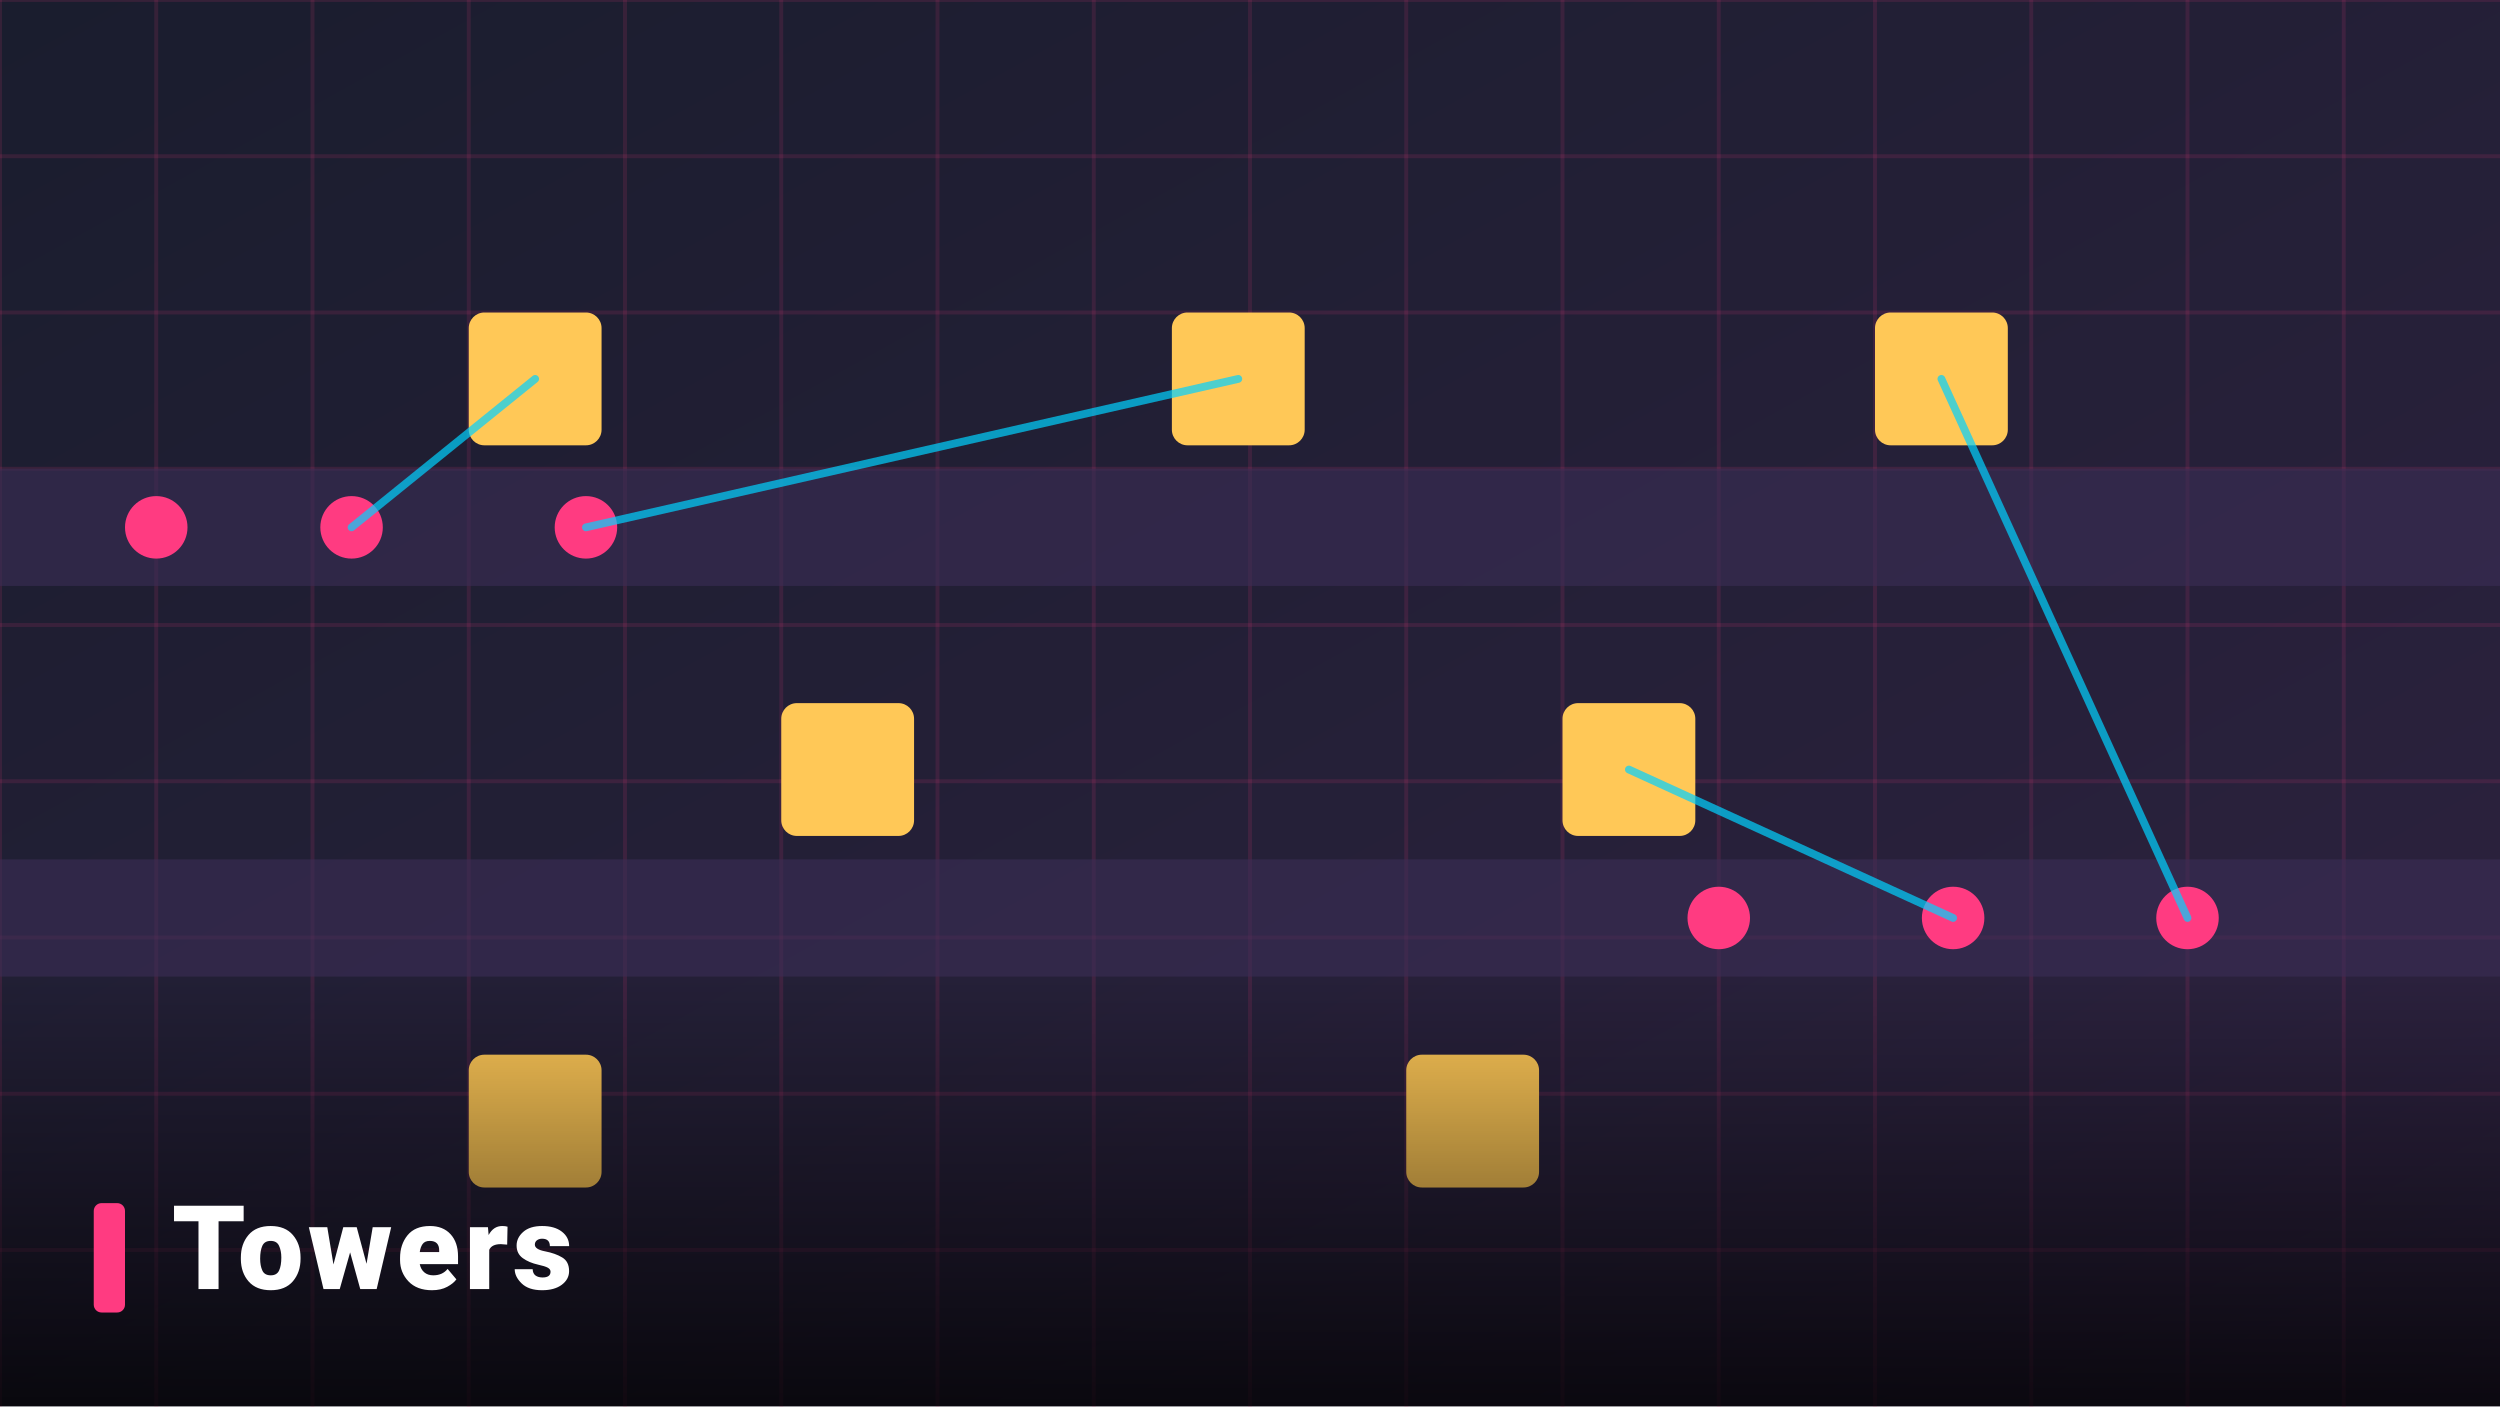
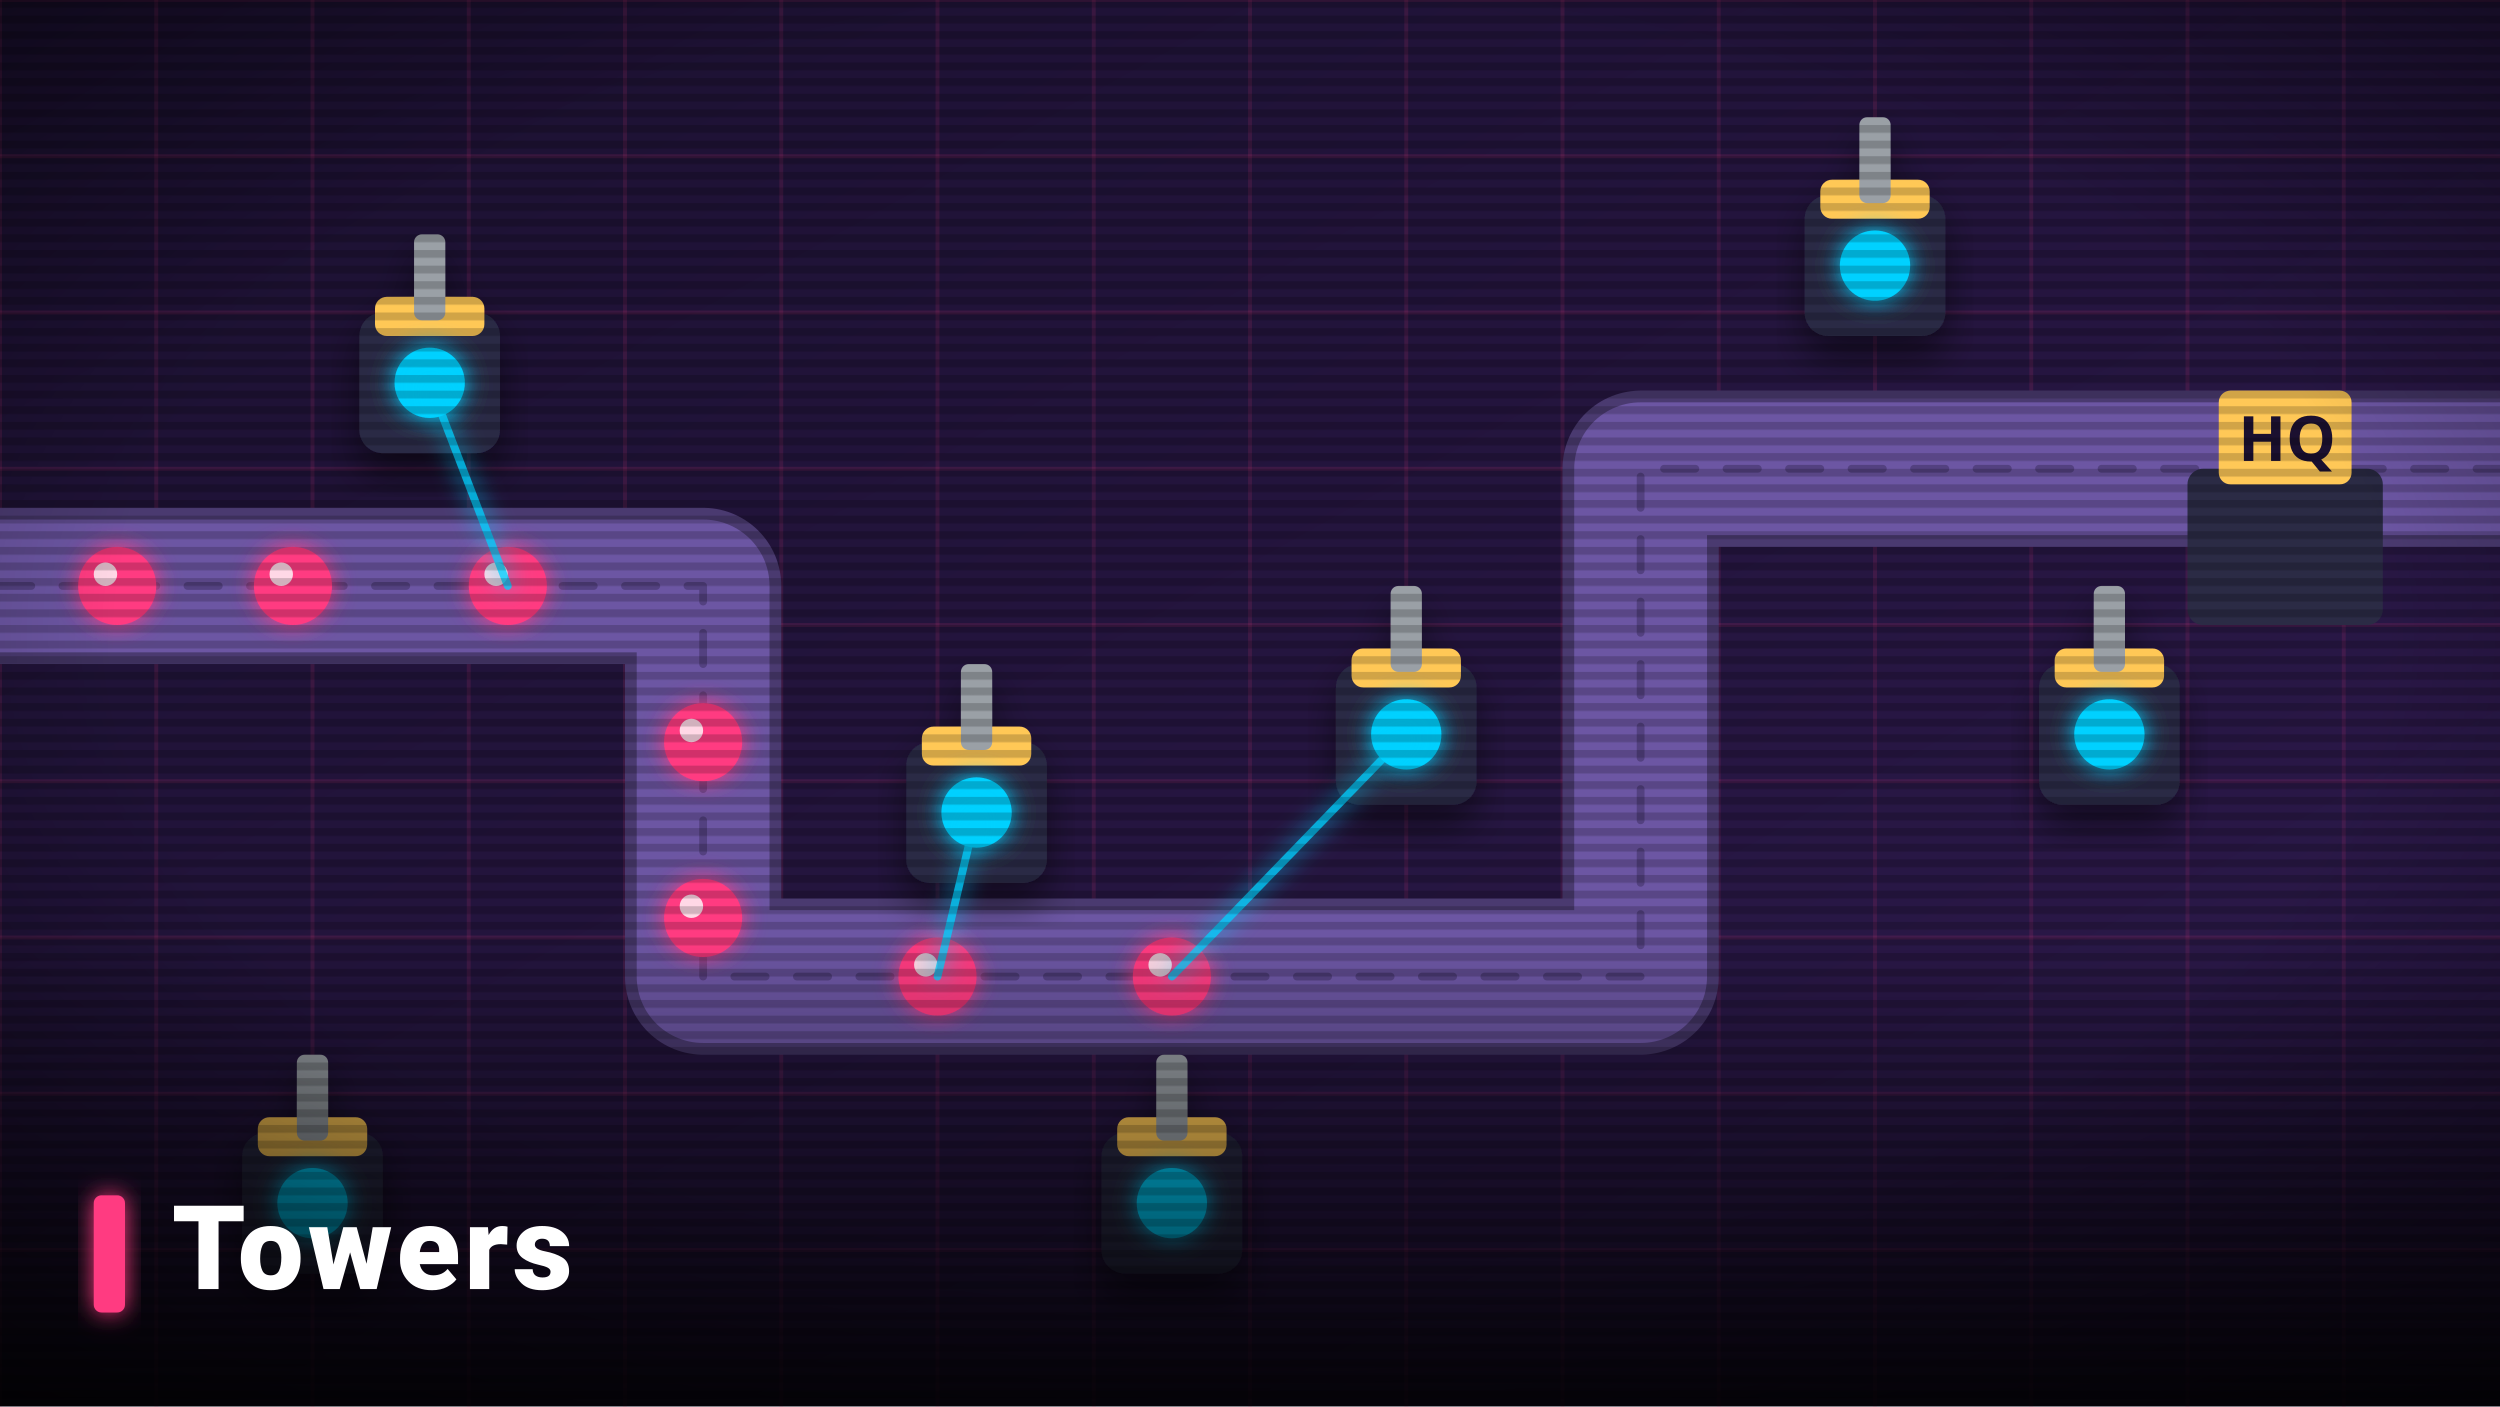
<svg xmlns="http://www.w3.org/2000/svg" viewBox="0 0 640 360" width="640" height="360" role="img" aria-label="Towers">
  <defs>
    <linearGradient id="bg" x1="0" y1="0" x2="1" y2="1">
-       <stop offset="0" stop-color="#1a1d2e" />
-       <stop offset="1" stop-color="#2e2240" />
+       <stop offset="0" stop-color="#1b1030" />
+       <stop offset="1" stop-color="#2e1a4e" />
    </linearGradient>
    <linearGradient id="fade" x1="0" y1="0" x2="0" y2="1">
      <stop offset="0" stop-color="#000" stop-opacity="0" />
-       <stop offset="1" stop-color="#000" stop-opacity=".75" />
+       <stop offset="1" stop-color="#000" stop-opacity=".85" />
    </linearGradient>
+     <radialGradient id="vig" cx=".5" cy=".45" r=".75">
+       <stop offset=".6" stop-color="#000" stop-opacity="0" />
+       <stop offset="1" stop-color="#000" stop-opacity=".55" />
+     </radialGradient>
+     <pattern id="scan" width="4" height="4" patternUnits="userSpaceOnUse">
+       <rect width="4" height="2" fill="#000" />
+     </pattern>
+     <filter id="glow" x="-50%" y="-50%" width="200%" height="200%">
+       <feGaussianBlur stdDeviation="3" result="b" />
+       <feMerge>
+         <feMergeNode in="b" />
+         <feMergeNode in="SourceGraphic" />
+       </feMerge>
+     </filter>
+     <filter id="soft" x="-50%" y="-50%" width="200%" height="200%">
+       <feGaussianBlur stdDeviation="18" />
+     </filter>
+     <filter id="shadow" x="-20%" y="-20%" width="140%" height="140%">
+       <feDropShadow dx="0" dy="6" stdDeviation="5" flood-color="#000" flood-opacity=".5" />
+     </filter>
  </defs>
  <rect width="640" height="360" fill="url(#bg)" />
  <line x1="0" y1="0" x2="0" y2="360" stroke="#ff3b81" stroke-width="1" stroke-linecap="round" opacity="0.12" />
  <line x1="40" y1="0" x2="40" y2="360" stroke="#ff3b81" stroke-width="1" stroke-linecap="round" opacity="0.12" />
  <line x1="80" y1="0" x2="80" y2="360" stroke="#ff3b81" stroke-width="1" stroke-linecap="round" opacity="0.12" />
  <line x1="120" y1="0" x2="120" y2="360" stroke="#ff3b81" stroke-width="1" stroke-linecap="round" opacity="0.12" />
  <line x1="160" y1="0" x2="160" y2="360" stroke="#ff3b81" stroke-width="1" stroke-linecap="round" opacity="0.12" />
  <line x1="200" y1="0" x2="200" y2="360" stroke="#ff3b81" stroke-width="1" stroke-linecap="round" opacity="0.12" />
  <line x1="240" y1="0" x2="240" y2="360" stroke="#ff3b81" stroke-width="1" stroke-linecap="round" opacity="0.12" />
  <line x1="280" y1="0" x2="280" y2="360" stroke="#ff3b81" stroke-width="1" stroke-linecap="round" opacity="0.12" />
  <line x1="320" y1="0" x2="320" y2="360" stroke="#ff3b81" stroke-width="1" stroke-linecap="round" opacity="0.12" />
  <line x1="360" y1="0" x2="360" y2="360" stroke="#ff3b81" stroke-width="1" stroke-linecap="round" opacity="0.12" />
  <line x1="400" y1="0" x2="400" y2="360" stroke="#ff3b81" stroke-width="1" stroke-linecap="round" opacity="0.12" />
  <line x1="440" y1="0" x2="440" y2="360" stroke="#ff3b81" stroke-width="1" stroke-linecap="round" opacity="0.12" />
  <line x1="480" y1="0" x2="480" y2="360" stroke="#ff3b81" stroke-width="1" stroke-linecap="round" opacity="0.12" />
  <line x1="520" y1="0" x2="520" y2="360" stroke="#ff3b81" stroke-width="1" stroke-linecap="round" opacity="0.12" />
  <line x1="560" y1="0" x2="560" y2="360" stroke="#ff3b81" stroke-width="1" stroke-linecap="round" opacity="0.12" />
  <line x1="600" y1="0" x2="600" y2="360" stroke="#ff3b81" stroke-width="1" stroke-linecap="round" opacity="0.12" />
  <line x1="0" y1="0" x2="640" y2="0" stroke="#ff3b81" stroke-width="1" stroke-linecap="round" opacity="0.12" />
  <line x1="0" y1="40" x2="640" y2="40" stroke="#ff3b81" stroke-width="1" stroke-linecap="round" opacity="0.12" />
  <line x1="0" y1="80" x2="640" y2="80" stroke="#ff3b81" stroke-width="1" stroke-linecap="round" opacity="0.12" />
  <line x1="0" y1="120" x2="640" y2="120" stroke="#ff3b81" stroke-width="1" stroke-linecap="round" opacity="0.12" />
  <line x1="0" y1="160" x2="640" y2="160" stroke="#ff3b81" stroke-width="1" stroke-linecap="round" opacity="0.12" />
  <line x1="0" y1="200" x2="640" y2="200" stroke="#ff3b81" stroke-width="1" stroke-linecap="round" opacity="0.12" />
  <line x1="0" y1="240" x2="640" y2="240" stroke="#ff3b81" stroke-width="1" stroke-linecap="round" opacity="0.12" />
  <line x1="0" y1="280" x2="640" y2="280" stroke="#ff3b81" stroke-width="1" stroke-linecap="round" opacity="0.12" />
  <line x1="0" y1="320" x2="640" y2="320" stroke="#ff3b81" stroke-width="1" stroke-linecap="round" opacity="0.12" />
-   <rect x="0" y="120" width="640" height="30" fill="#3a2d55" rx="0" opacity="0.6" />
-   <rect x="0" y="220" width="640" height="30" fill="#3a2d55" rx="0" opacity="0.6" />
-   <rect x="120" y="80" width="34" height="34" fill="#ffc857" rx="4" opacity="1" />
-   <rect x="300" y="80" width="34" height="34" fill="#ffc857" rx="4" opacity="1" />
-   <rect x="480" y="80" width="34" height="34" fill="#ffc857" rx="4" opacity="1" />
-   <rect x="200" y="180" width="34" height="34" fill="#ffc857" rx="4" opacity="1" />
-   <rect x="400" y="180" width="34" height="34" fill="#ffc857" rx="4" opacity="1" />
-   <rect x="120" y="270" width="34" height="34" fill="#ffc857" rx="4" opacity="1" />
-   <rect x="360" y="270" width="34" height="34" fill="#ffc857" rx="4" opacity="1" />
-   <circle cx="40" cy="135" r="8" fill="#ff3b81" opacity="1" />
-   <circle cx="90" cy="135" r="8" fill="#ff3b81" opacity="1" />
-   <circle cx="150" cy="135" r="8" fill="#ff3b81" opacity="1" />
-   <circle cx="560" cy="235" r="8" fill="#ff3b81" opacity="1" />
-   <circle cx="500" cy="235" r="8" fill="#ff3b81" opacity="1" />
-   <circle cx="440" cy="235" r="8" fill="#ff3b81" opacity="1" />
-   <line x1="137" y1="97" x2="90" y2="135" stroke="#00d1ff" stroke-width="2" stroke-linecap="round" opacity="0.7" />
-   <line x1="317" y1="97" x2="150" y2="135" stroke="#00d1ff" stroke-width="2" stroke-linecap="round" opacity="0.7" />
-   <line x1="497" y1="97" x2="560" y2="235" stroke="#00d1ff" stroke-width="2" stroke-linecap="round" opacity="0.7" />
-   <line x1="417" y1="197" x2="500" y2="235" stroke="#00d1ff" stroke-width="2" stroke-linecap="round" opacity="0.7" />
-   <rect x="0" y="250" width="640" height="110" fill="url(#fade)" />
-   <rect x="24" y="308" width="8" height="28" fill="#ff3b81" rx="2" />
+   <path d="M 0 150 L 180 150 L 180 250 L 420 250 L 420 120 L 640 120" fill="none" stroke="#4a3a70" stroke-width="40" stroke-linecap="round" stroke-linejoin="round" opacity="1" />
+   <path d="M 0 150 L 180 150 L 180 250 L 420 250 L 420 120 L 640 120" fill="none" stroke="#6c56a3" stroke-width="34" stroke-linecap="round" stroke-linejoin="round" opacity="1" />
+   <path d="M 0 150 L 180 150 L 180 250 L 420 250 L 420 120 L 640 120" fill="none" stroke="#3a2b5e" stroke-width="2" stroke-linecap="round" stroke-linejoin="round" opacity="0.5" stroke-dasharray="8 8" />
+   <g filter="url(#shadow)">
+     <rect x="92" y="80" width="36" height="36" fill="#2b2b45" rx="6" opacity="1" />
+     <rect x="96" y="76" width="28" height="10" fill="#ffc857" rx="3" opacity="1" />
+     <circle cx="110" cy="98" r="9" fill="#00d1ff" opacity="1" filter="url(#glow)" />
+     <rect x="106" y="60" width="8" height="22" fill="#9aa0a6" rx="2" opacity="1" />
+   </g>
+   <g filter="url(#shadow)">
+     <rect x="232" y="190" width="36" height="36" fill="#2b2b45" rx="6" opacity="1" />
+     <rect x="236" y="186" width="28" height="10" fill="#ffc857" rx="3" opacity="1" />
+     <circle cx="250" cy="208" r="9" fill="#00d1ff" opacity="1" filter="url(#glow)" />
+     <rect x="246" y="170" width="8" height="22" fill="#9aa0a6" rx="2" opacity="1" />
+   </g>
+   <g filter="url(#shadow)">
+     <rect x="342" y="170" width="36" height="36" fill="#2b2b45" rx="6" opacity="1" />
+     <rect x="346" y="166" width="28" height="10" fill="#ffc857" rx="3" opacity="1" />
+     <circle cx="360" cy="188" r="9" fill="#00d1ff" opacity="1" filter="url(#glow)" />
+     <rect x="356" y="150" width="8" height="22" fill="#9aa0a6" rx="2" opacity="1" />
+   </g>
+   <g filter="url(#shadow)">
+     <rect x="462" y="50" width="36" height="36" fill="#2b2b45" rx="6" opacity="1" />
+     <rect x="466" y="46" width="28" height="10" fill="#ffc857" rx="3" opacity="1" />
+     <circle cx="480" cy="68" r="9" fill="#00d1ff" opacity="1" filter="url(#glow)" />
+     <rect x="476" y="30" width="8" height="22" fill="#9aa0a6" rx="2" opacity="1" />
+   </g>
+   <g filter="url(#shadow)">
+     <rect x="522" y="170" width="36" height="36" fill="#2b2b45" rx="6" opacity="1" />
+     <rect x="526" y="166" width="28" height="10" fill="#ffc857" rx="3" opacity="1" />
+     <circle cx="540" cy="188" r="9" fill="#00d1ff" opacity="1" filter="url(#glow)" />
+     <rect x="536" y="150" width="8" height="22" fill="#9aa0a6" rx="2" opacity="1" />
+   </g>
+   <g filter="url(#shadow)">
+     <rect x="62" y="290" width="36" height="36" fill="#2b2b45" rx="6" opacity="1" />
+     <rect x="66" y="286" width="28" height="10" fill="#ffc857" rx="3" opacity="1" />
+     <circle cx="80" cy="308" r="9" fill="#00d1ff" opacity="1" filter="url(#glow)" />
+     <rect x="76" y="270" width="8" height="22" fill="#9aa0a6" rx="2" opacity="1" />
+   </g>
+   <g filter="url(#shadow)">
+     <rect x="282" y="290" width="36" height="36" fill="#2b2b45" rx="6" opacity="1" />
+     <rect x="286" y="286" width="28" height="10" fill="#ffc857" rx="3" opacity="1" />
+     <circle cx="300" cy="308" r="9" fill="#00d1ff" opacity="1" filter="url(#glow)" />
+     <rect x="296" y="270" width="8" height="22" fill="#9aa0a6" rx="2" opacity="1" />
+   </g>
+   <g>
+     <circle cx="30" cy="150" r="10" fill="#ff3b81" opacity="1" filter="url(#glow)" />
+     <circle cx="27" cy="147" r="3" fill="#fff" opacity="0.8" />
+   </g>
+   <g>
+     <circle cx="75" cy="150" r="10" fill="#ff3b81" opacity="1" filter="url(#glow)" />
+     <circle cx="72" cy="147" r="3" fill="#fff" opacity="0.8" />
+   </g>
+   <g>
+     <circle cx="130" cy="150" r="10" fill="#ff3b81" opacity="1" filter="url(#glow)" />
+     <circle cx="127" cy="147" r="3" fill="#fff" opacity="0.8" />
+   </g>
+   <g>
+     <circle cx="180" cy="190" r="10" fill="#ff3b81" opacity="1" filter="url(#glow)" />
+     <circle cx="177" cy="187" r="3" fill="#fff" opacity="0.8" />
+   </g>
+   <g>
+     <circle cx="180" cy="235" r="10" fill="#ff3b81" opacity="1" filter="url(#glow)" />
+     <circle cx="177" cy="232" r="3" fill="#fff" opacity="0.8" />
+   </g>
+   <g>
+     <circle cx="240" cy="250" r="10" fill="#ff3b81" opacity="1" filter="url(#glow)" />
+     <circle cx="237" cy="247" r="3" fill="#fff" opacity="0.8" />
+   </g>
+   <g>
+     <circle cx="300" cy="250" r="10" fill="#ff3b81" opacity="1" filter="url(#glow)" />
+     <circle cx="297" cy="247" r="3" fill="#fff" opacity="0.8" />
+   </g>
+   <line x1="110" y1="98" x2="130" y2="150" stroke="#00d1ff" stroke-width="2" stroke-linecap="round" opacity="0.8" filter="url(#glow)" />
+   <line x1="250" y1="208" x2="240" y2="250" stroke="#00d1ff" stroke-width="2" stroke-linecap="round" opacity="0.8" filter="url(#glow)" />
+   <line x1="360" y1="188" x2="300" y2="250" stroke="#00d1ff" stroke-width="2" stroke-linecap="round" opacity="0.8" filter="url(#glow)" />
+   <rect x="560" y="120" width="50" height="40" fill="#2b2b45" rx="4" opacity="1" />
+   <rect x="568" y="100" width="34" height="24" fill="#ffc857" rx="3" opacity="1" />
+   <text x="573" y="118" font-family="ui-sans-serif,system-ui" font-weight="bold" font-size="16" fill="#1b1030" opacity="1">HQ</text>
+   <rect width="640" height="360" fill="url(#scan)" opacity=".18" />
+   <rect width="640" height="360" fill="url(#vig)" />
+   <rect x="0" y="240" width="640" height="120" fill="url(#fade)" />
+   <rect x="24" y="306" width="8" height="30" fill="#ff3b81" rx="2" filter="url(#glow)" />
  <text x="44" y="330" font-family="ui-sans-serif,system-ui,Segoe UI,Roboto,Helvetica,Arial" font-size="30" font-weight="800" fill="#fff" letter-spacing="1">Towers</text>
</svg>
